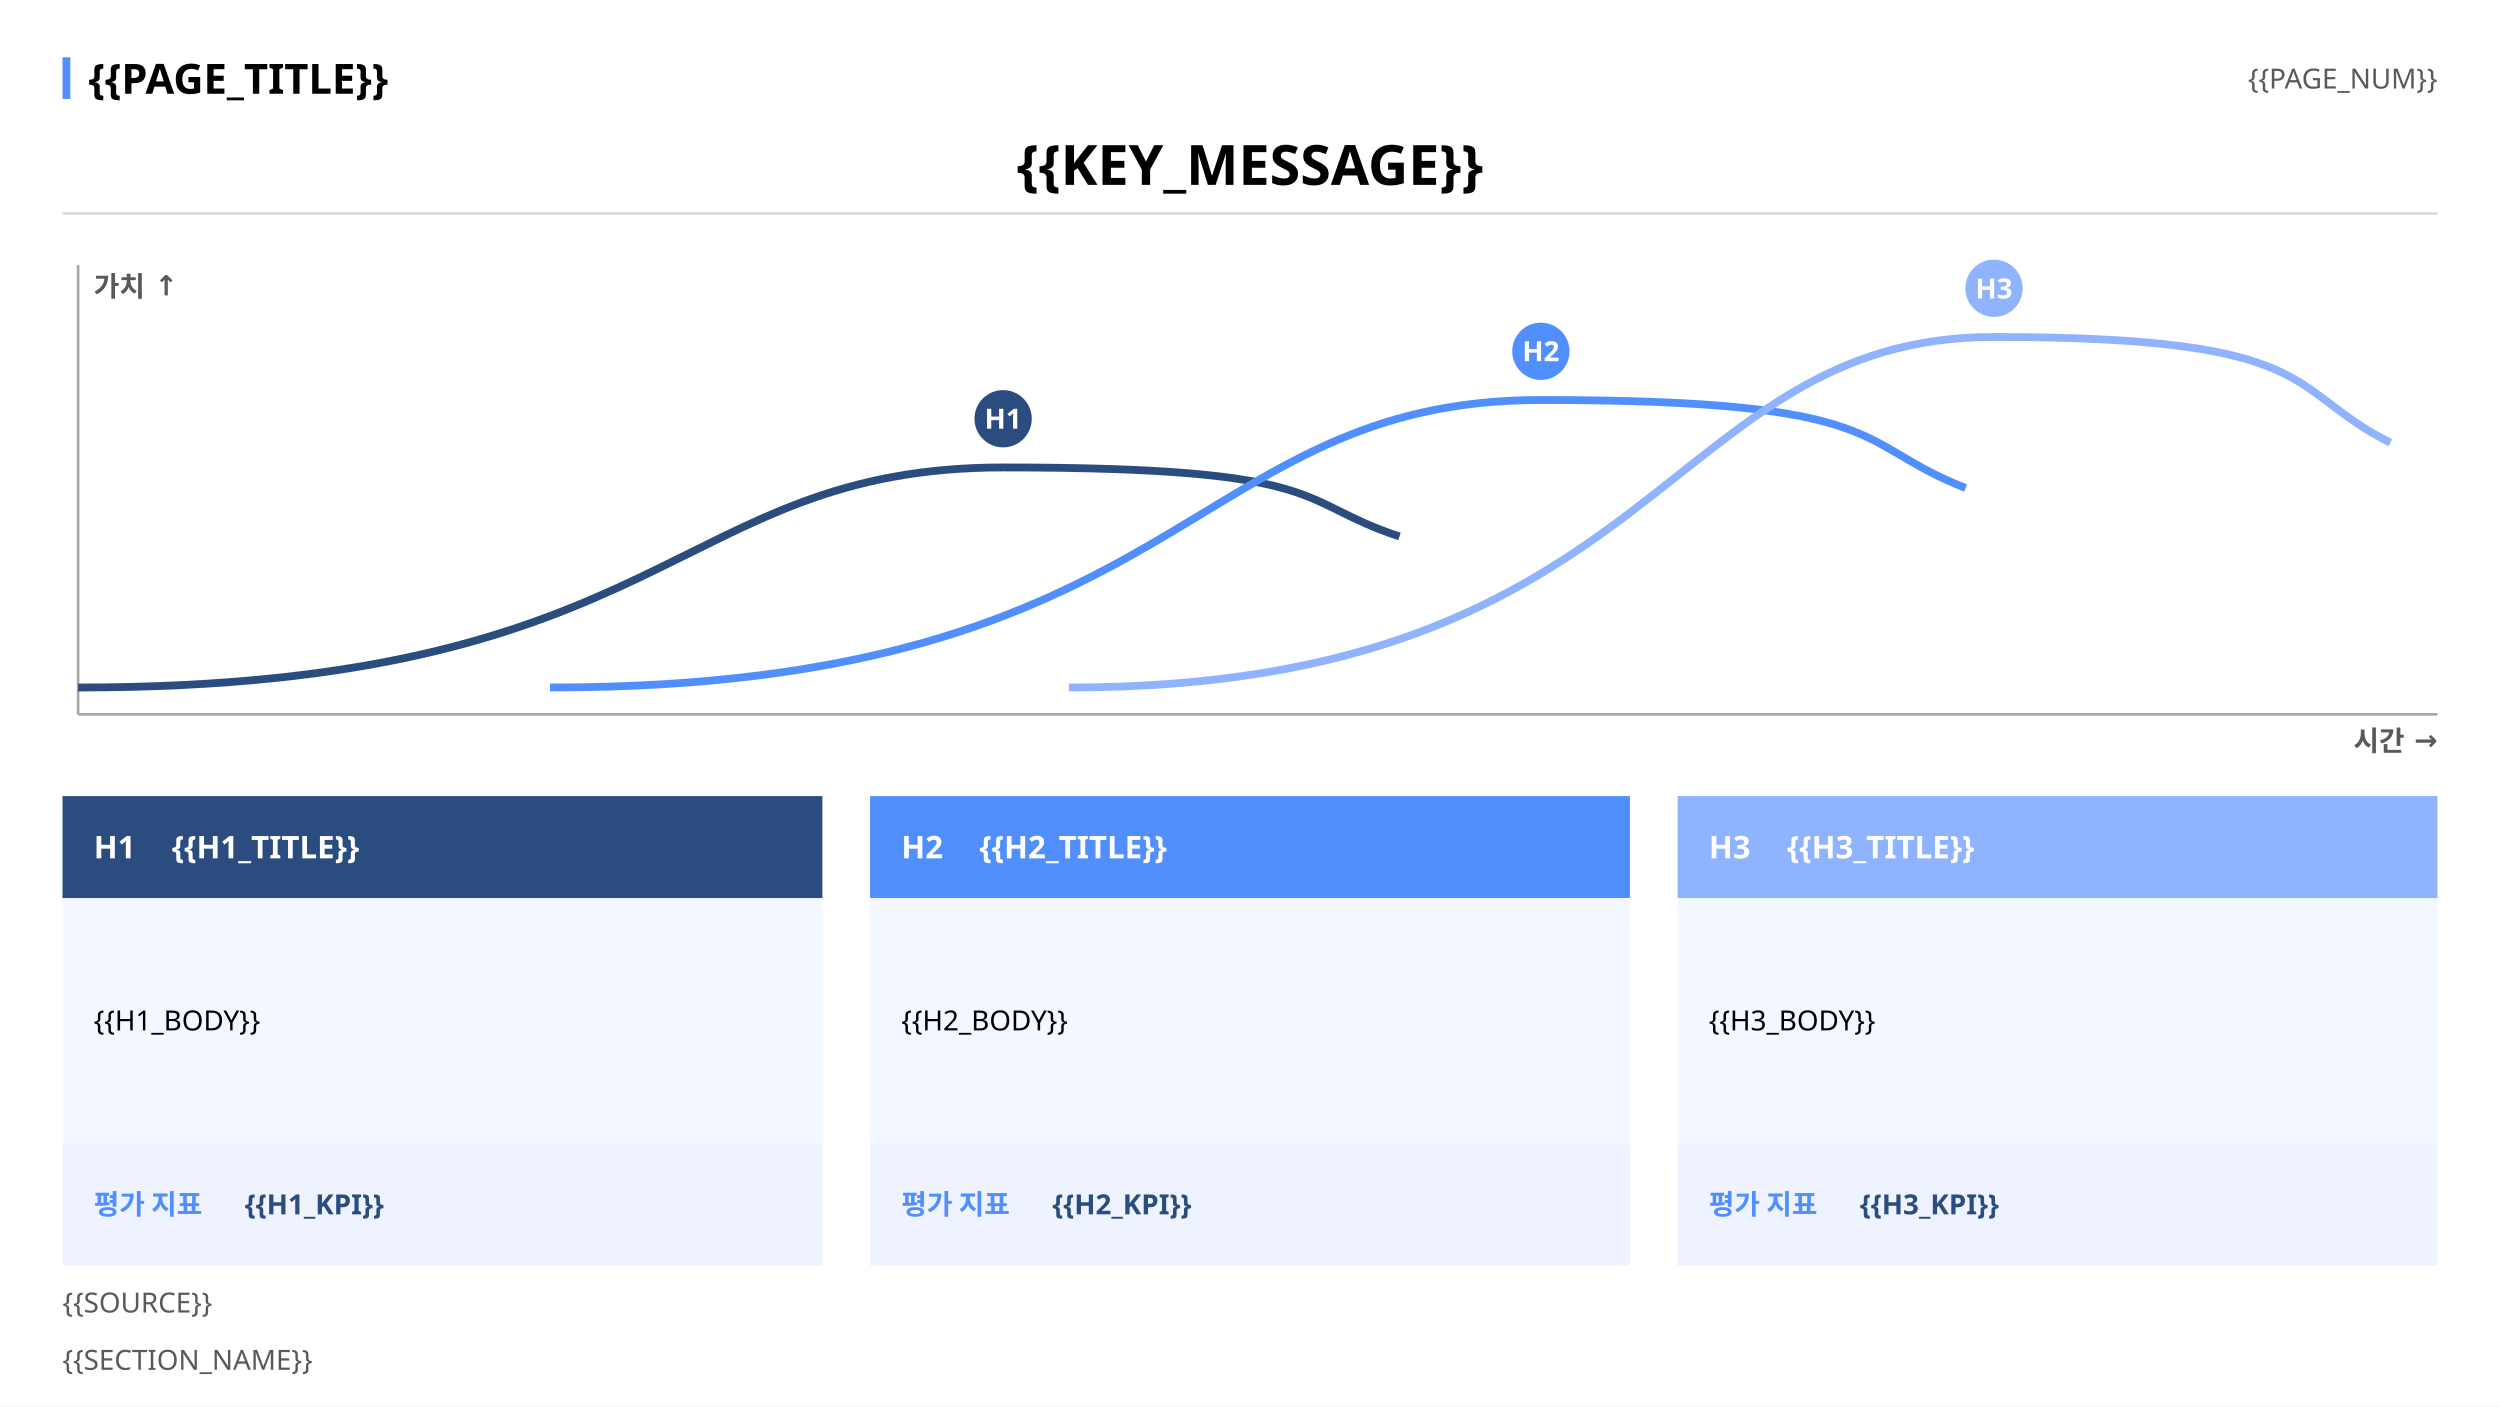
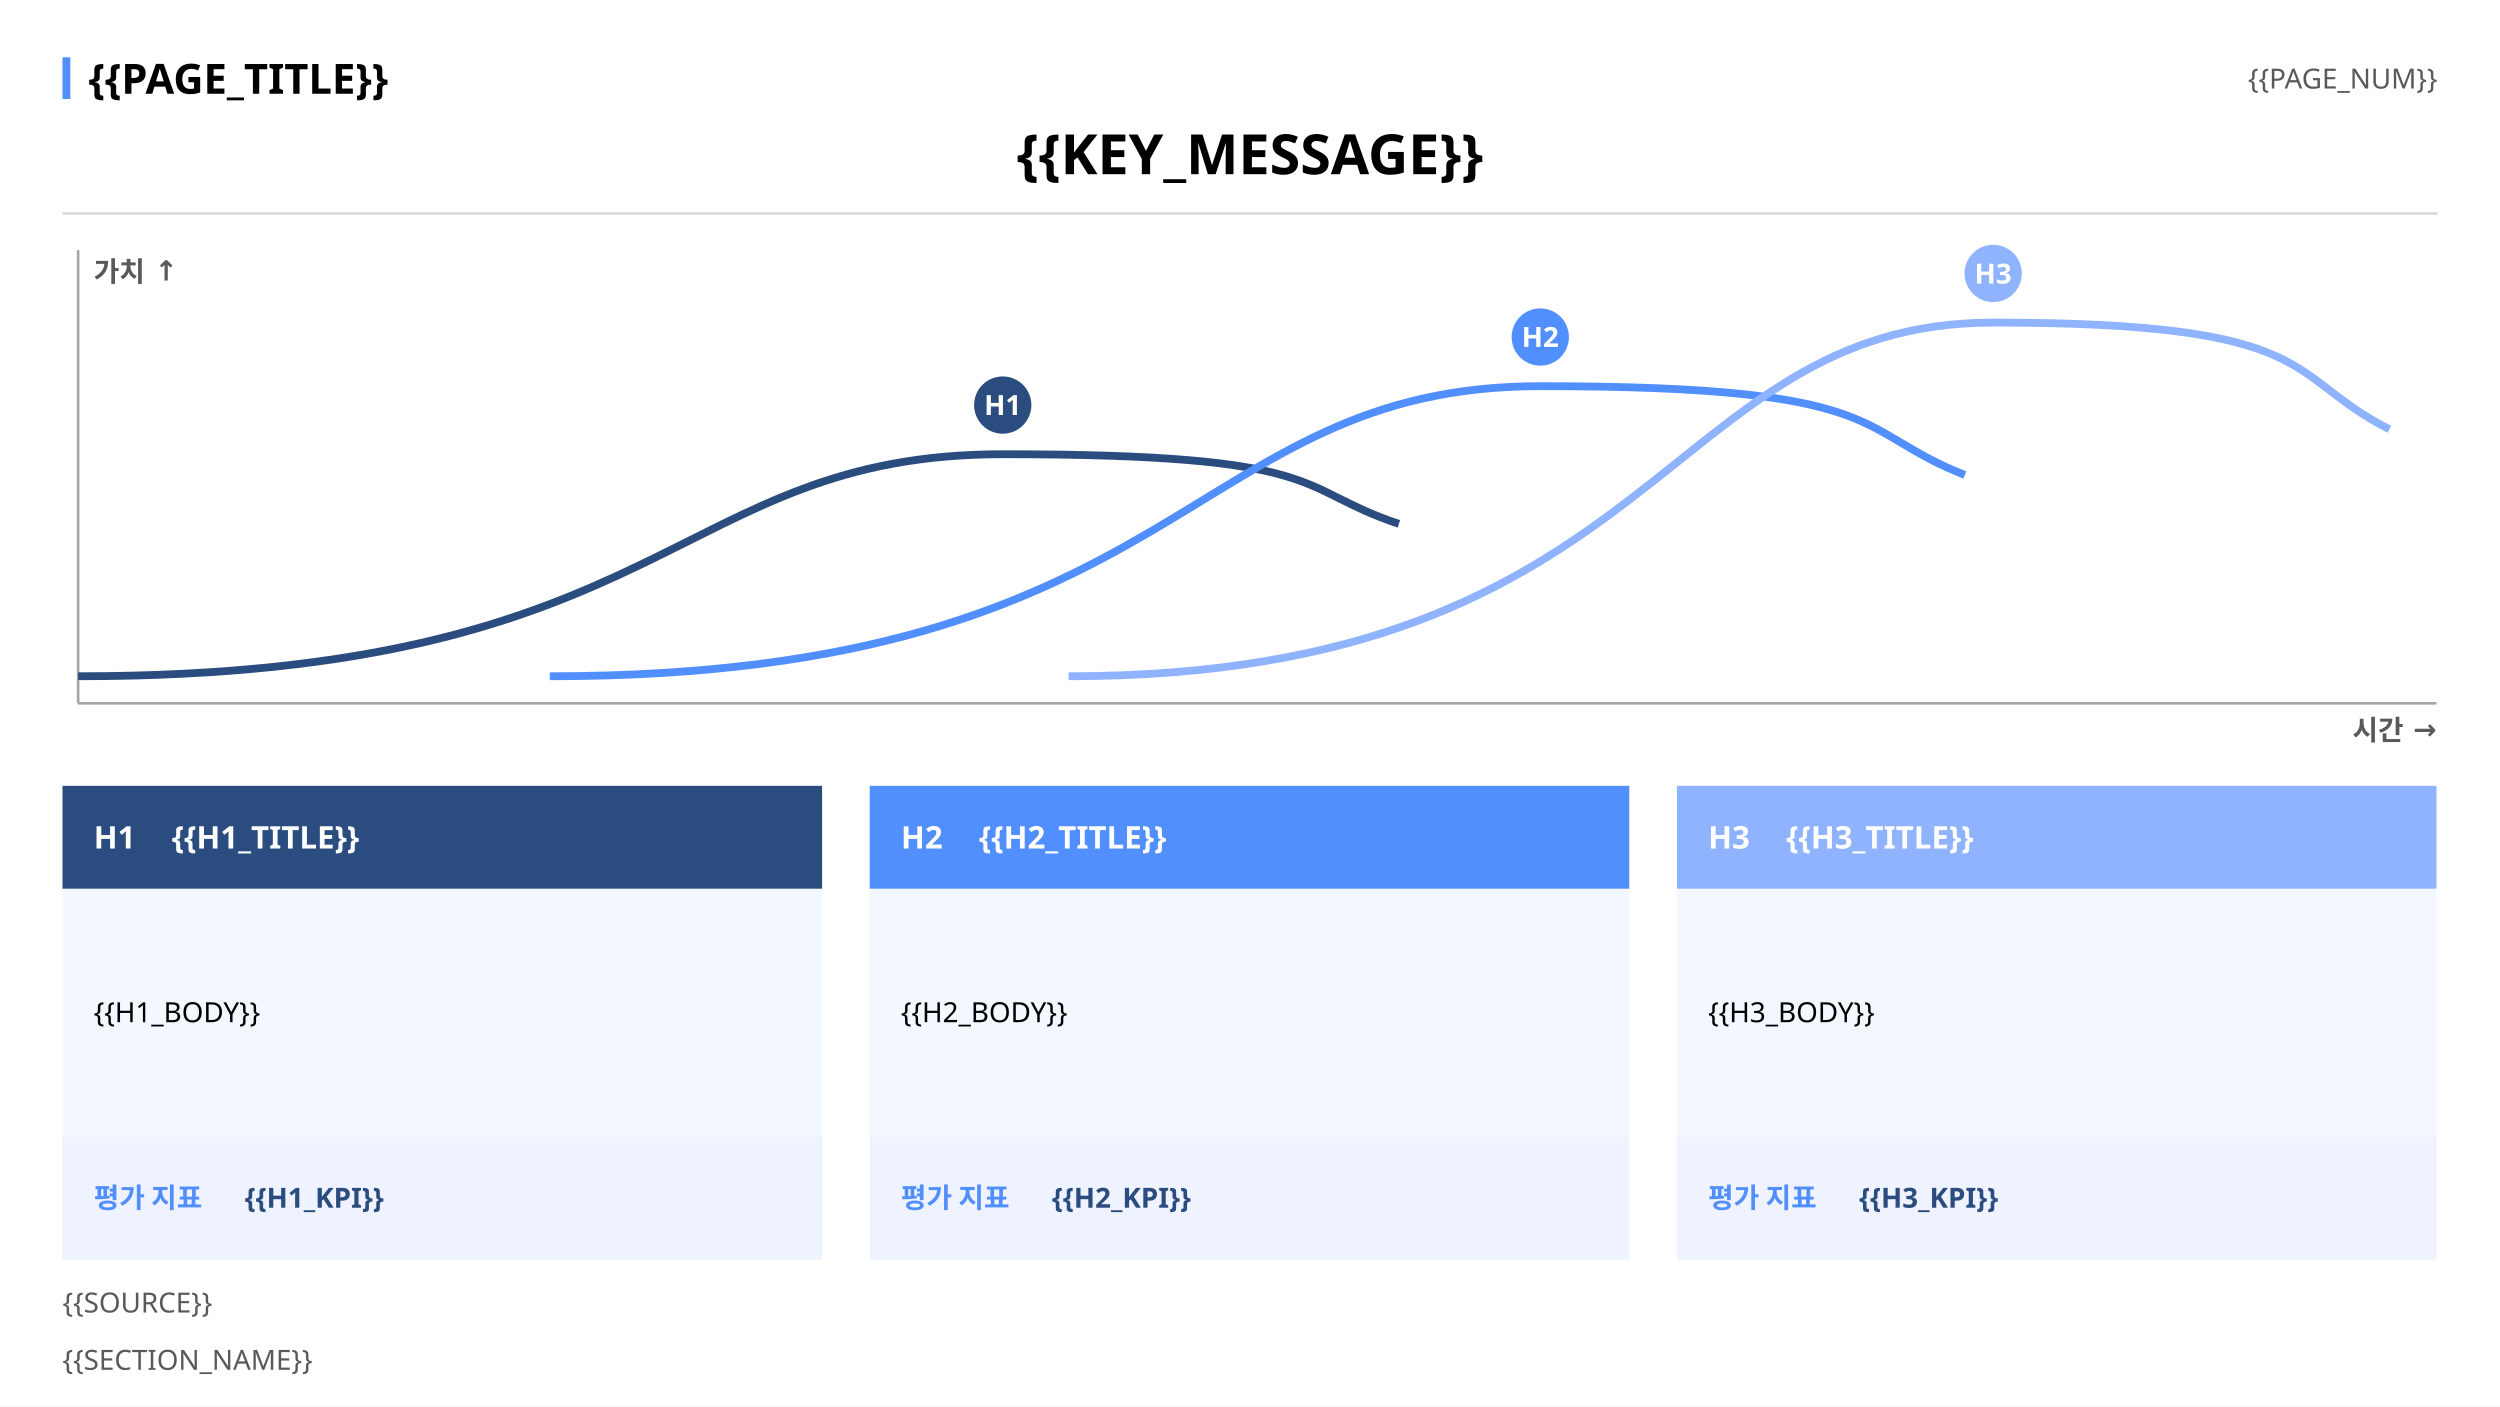
<svg xmlns="http://www.w3.org/2000/svg" viewBox="0 0 960 540" data-pptx-master="innergen-biz-master-16x9" data-pptx-master-name="이너젠 뉴 사업소개 16:9" data-pptx-layout="innergen-biz-three-horizons" data-pptx-layout-name="이너젠 뉴 사업소개 성장 3지평(H1·H2·H3)">
  <rect id="master-bg" x="0" y="0" width="960" height="540" fill="#FFFFFF" data-pptx-layer="master" data-pptx-editable="false" />
  <rect id="title-bar" x="24" y="22" width="3" height="16" fill="#518FFF" data-pptx-layer="layout" data-pptx-editable="false" />
  <line id="governing-rule" x1="24" y1="82" x2="936" y2="82" stroke="#D9D9D9" stroke-width="1" data-pptx-layer="layout" data-pptx-editable="false" />
-   <line id="axis-x" x1="30" y1="274.3" x2="936" y2="274.3" stroke="#A6A6A6" stroke-width="1" data-pptx-layer="layout" data-pptx-editable="false" />
-   <line id="axis-y" x1="30" y1="101.8" x2="30" y2="274.3" stroke="#A6A6A6" stroke-width="1" data-pptx-layer="layout" data-pptx-editable="false" />
-   <text id="x-label" x="936" y="288.3" text-anchor="end" font-family="&quot;IBM Plex Sans KR&quot;, &quot;Malgun Gothic&quot;, sans-serif" font-size="10.67" font-weight="700" fill="#595959" data-pptx-layer="layout" data-pptx-editable="false">시간 →</text>
-   <text id="y-label" x="36" y="113.8" font-family="&quot;IBM Plex Sans KR&quot;, &quot;Malgun Gothic&quot;, sans-serif" font-size="10.67" font-weight="700" fill="#595959" data-pptx-layer="layout" data-pptx-editable="false">가치 ↑</text>
-   <rect id="h1-head" x="24" y="305.7" width="291.8" height="39.2" fill="#2B4C7E" data-pptx-layer="layout" data-pptx-editable="false" />
-   <text id="h1-code" x="36" y="329.6" font-family="&quot;IBM Plex Sans KR&quot;, &quot;Malgun Gothic&quot;, sans-serif" font-size="12" font-weight="700" fill="#FFFFFF" data-pptx-layer="layout" data-pptx-editable="false">H1</text>
-   <rect id="h1-body-bg" x="24" y="344.9" width="291.8" height="94.1" fill="#F3F7FF" data-pptx-layer="layout" data-pptx-editable="false" />
-   <rect id="h1-kpi-bg" x="24" y="439" width="291.8" height="47" fill="#EEF3FF" data-pptx-layer="layout" data-pptx-editable="false" />
-   <text id="h1-kpi-label" x="36" y="466.3" font-family="&quot;IBM Plex Sans KR&quot;, &quot;Malgun Gothic&quot;, sans-serif" font-size="10.67" font-weight="700" fill="#518FFF" data-pptx-layer="layout" data-pptx-editable="false">평가 지표</text>
-   <rect id="h2-head" x="334.1" y="305.7" width="291.8" height="39.2" fill="#518FFF" data-pptx-layer="layout" data-pptx-editable="false" />
-   <text id="h2-code" x="346.1" y="329.6" font-family="&quot;IBM Plex Sans KR&quot;, &quot;Malgun Gothic&quot;, sans-serif" font-size="12" font-weight="700" fill="#FFFFFF" data-pptx-layer="layout" data-pptx-editable="false">H2</text>
-   <rect id="h2-body-bg" x="334.1" y="344.9" width="291.8" height="94.1" fill="#F3F7FF" data-pptx-layer="layout" data-pptx-editable="false" />
-   <rect id="h2-kpi-bg" x="334.1" y="439" width="291.8" height="47" fill="#EEF3FF" data-pptx-layer="layout" data-pptx-editable="false" />
-   <text id="h2-kpi-label" x="346.1" y="466.3" font-family="&quot;IBM Plex Sans KR&quot;, &quot;Malgun Gothic&quot;, sans-serif" font-size="10.67" font-weight="700" fill="#518FFF" data-pptx-layer="layout" data-pptx-editable="false">평가 지표</text>
-   <rect id="h3-head" x="644.2" y="305.7" width="291.8" height="39.2" fill="#8FB3FF" data-pptx-layer="layout" data-pptx-editable="false" />
-   <text id="h3-code" x="656.2" y="329.6" font-family="&quot;IBM Plex Sans KR&quot;, &quot;Malgun Gothic&quot;, sans-serif" font-size="12" font-weight="700" fill="#FFFFFF" data-pptx-layer="layout" data-pptx-editable="false">H3</text>
-   <rect id="h3-body-bg" x="644.2" y="344.9" width="291.8" height="94.1" fill="#F3F7FF" data-pptx-layer="layout" data-pptx-editable="false" />
-   <rect id="h3-kpi-bg" x="644.2" y="439" width="291.8" height="47" fill="#EEF3FF" data-pptx-layer="layout" data-pptx-editable="false" />
-   <text id="h3-kpi-label" x="656.2" y="466.3" font-family="&quot;IBM Plex Sans KR&quot;, &quot;Malgun Gothic&quot;, sans-serif" font-size="10.67" font-weight="700" fill="#518FFF" data-pptx-layer="layout" data-pptx-editable="false">평가 지표</text>
-   <path id="h1-curve" d="M 30 264 C 258.3 264 258.3 179.5 385.2 179.5 S 496.8 192.7 537.4 206" fill="none" stroke="#2B4C7E" stroke-width="3" />
-   <path id="h2-curve" d="M 211.2 264 C 455.8 264 455.8 153.6 591.7 153.6 S 711.3 170.5 754.8 187.4" fill="none" stroke="#518FFF" stroke-width="3" />
-   <path id="h3-curve" d="M 410.5 264 C 638.8 264 638.8 129.4 765.7 129.4 S 877.3 149.7 917.9 170" fill="none" stroke="#8FB3FF" stroke-width="3" />
-   <circle id="h1-tag" cx="385.2" cy="160.8" r="11" fill="#2B4C7E" />
-   <text id="h1-tag-no" x="385.2" y="164.6" text-anchor="middle" font-family="&quot;IBM Plex Sans KR&quot;, &quot;Malgun Gothic&quot;, sans-serif" font-size="10.67" font-weight="700" fill="#FFFFFF">H1</text>
-   <circle id="h2-tag" cx="591.7" cy="134.9" r="11" fill="#518FFF" />
-   <text id="h2-tag-no" x="591.7" y="138.7" text-anchor="middle" font-family="&quot;IBM Plex Sans KR&quot;, &quot;Malgun Gothic&quot;, sans-serif" font-size="10.67" font-weight="700" fill="#FFFFFF">H2</text>
-   <circle id="h3-tag" cx="765.7" cy="110.7" r="11" fill="#8FB3FF" />
-   <text id="h3-tag-no" x="765.7" y="114.6" text-anchor="middle" font-family="&quot;IBM Plex Sans KR&quot;, &quot;Malgun Gothic&quot;, sans-serif" font-size="10.67" font-weight="700" fill="#FFFFFF">H3</text>
+   <line id="axis-x" x1="30" y1="270.07" x2="935.61" y2="270.07" stroke="#A6A6A6" stroke-width="1" data-pptx-layer="layout" data-pptx-editable="false" />
+   <line id="axis-y" x1="30" y1="96.02" x2="30" y2="270.07" stroke="#A6A6A6" stroke-width="1" data-pptx-layer="layout" data-pptx-editable="false" />
+   <text id="x-label" x="935.62" y="284.17" text-anchor="end" font-family="&quot;IBM Plex Sans KR&quot;, &quot;Malgun Gothic&quot;, sans-serif" font-size="10.67" font-weight="700" fill="#595959" data-pptx-layer="layout" data-pptx-editable="false">시간 →</text>
+   <text id="y-label" x="35.99" y="108.1" font-family="&quot;IBM Plex Sans KR&quot;, &quot;Malgun Gothic&quot;, sans-serif" font-size="10.67" font-weight="700" fill="#595959" data-pptx-layer="layout" data-pptx-editable="false">가치 ↑</text>
+   <rect id="h1-head" x="24" y="301.76" width="291.68" height="39.55" fill="#2B4C7E" data-pptx-layer="layout" data-pptx-editable="false" />
+   <text id="h1-code" x="35.99" y="325.84" font-family="&quot;IBM Plex Sans KR&quot;, &quot;Malgun Gothic&quot;, sans-serif" font-size="12" font-weight="700" fill="#FFFFFF" data-pptx-layer="layout" data-pptx-editable="false">H1</text>
+   <rect id="h1-body-bg" x="24" y="341.31" width="291.68" height="94.95" fill="#F3F7FF" data-pptx-layer="layout" data-pptx-editable="false" />
+   <rect id="h1-kpi-bg" x="24" y="436.26" width="291.68" height="47.42" fill="#EEF3FF" data-pptx-layer="layout" data-pptx-editable="false" />
+   <text id="h1-kpi-label" x="35.99" y="463.77" font-family="&quot;IBM Plex Sans KR&quot;, &quot;Malgun Gothic&quot;, sans-serif" font-size="10.67" font-weight="700" fill="#518FFF" data-pptx-layer="layout" data-pptx-editable="false">평가 지표</text>
+   <rect id="h2-head" x="333.97" y="301.76" width="291.68" height="39.55" fill="#518FFF" data-pptx-layer="layout" data-pptx-editable="false" />
+   <text id="h2-code" x="345.96" y="325.84" font-family="&quot;IBM Plex Sans KR&quot;, &quot;Malgun Gothic&quot;, sans-serif" font-size="12" font-weight="700" fill="#FFFFFF" data-pptx-layer="layout" data-pptx-editable="false">H2</text>
+   <rect id="h2-body-bg" x="333.97" y="341.31" width="291.68" height="94.95" fill="#F3F7FF" data-pptx-layer="layout" data-pptx-editable="false" />
+   <rect id="h2-kpi-bg" x="333.97" y="436.26" width="291.68" height="47.42" fill="#EEF3FF" data-pptx-layer="layout" data-pptx-editable="false" />
+   <text id="h2-kpi-label" x="345.95" y="463.77" font-family="&quot;IBM Plex Sans KR&quot;, &quot;Malgun Gothic&quot;, sans-serif" font-size="10.67" font-weight="700" fill="#518FFF" data-pptx-layer="layout" data-pptx-editable="false">평가 지표</text>
+   <rect id="h3-head" x="643.94" y="301.76" width="291.68" height="39.55" fill="#8FB3FF" data-pptx-layer="layout" data-pptx-editable="false" />
+   <text id="h3-code" x="655.93" y="325.84" font-family="&quot;IBM Plex Sans KR&quot;, &quot;Malgun Gothic&quot;, sans-serif" font-size="12" font-weight="700" fill="#FFFFFF" data-pptx-layer="layout" data-pptx-editable="false">H3</text>
+   <rect id="h3-body-bg" x="643.94" y="341.31" width="291.68" height="94.95" fill="#F3F7FF" data-pptx-layer="layout" data-pptx-editable="false" />
+   <rect id="h3-kpi-bg" x="643.94" y="436.26" width="291.68" height="47.42" fill="#EEF3FF" data-pptx-layer="layout" data-pptx-editable="false" />
+   <text id="h3-kpi-label" x="655.92" y="463.77" font-family="&quot;IBM Plex Sans KR&quot;, &quot;Malgun Gothic&quot;, sans-serif" font-size="10.67" font-weight="700" fill="#518FFF" data-pptx-layer="layout" data-pptx-editable="false">평가 지표</text>
+   <path id="h1-curve" d="M 30 259.68 C 258.2 259.68 258.2 174.42 385.05 174.42 S 496.6 187.74 537.18 201.16" fill="none" stroke="#2B4C7E" stroke-width="3" />
+   <path id="h2-curve" d="M 211.12 259.68 C 455.62 259.68 455.62 148.29 591.46 148.29 S 711.01 165.34 754.49 182.39" fill="none" stroke="#518FFF" stroke-width="3" />
+   <path id="h3-curve" d="M 410.34 259.68 C 638.54 259.68 638.54 123.87 765.38 123.87 S 876.94 144.35 917.52 164.83" fill="none" stroke="#8FB3FF" stroke-width="3" />
+   <circle id="h1-tag" cx="385.05" cy="155.55" r="11" fill="#2B4C7E" />
+   <text id="h1-tag-no" x="385.05" y="159.36" text-anchor="middle" font-family="&quot;IBM Plex Sans KR&quot;, &quot;Malgun Gothic&quot;, sans-serif" font-size="10.67" font-weight="700" fill="#FFFFFF">H1</text>
+   <circle id="h2-tag" cx="591.46" cy="129.42" r="11" fill="#518FFF" />
+   <text id="h2-tag-no" x="591.46" y="133.22" text-anchor="middle" font-family="&quot;IBM Plex Sans KR&quot;, &quot;Malgun Gothic&quot;, sans-serif" font-size="10.67" font-weight="700" fill="#FFFFFF">H2</text>
+   <circle id="h3-tag" cx="765.38" cy="105" r="11" fill="#8FB3FF" />
+   <text id="h3-tag-no" x="765.38" y="108.91" text-anchor="middle" font-family="&quot;IBM Plex Sans KR&quot;, &quot;Malgun Gothic&quot;, sans-serif" font-size="10.67" font-weight="700" fill="#FFFFFF">H3</text>
  <g id="content-title" data-pptx-placeholder="title" data-pptx-placeholder-bounds="34 20 760 22">
    <text id="content-title-carrier" data-pptx-placeholder-carrier="true" x="34" y="36" font-family="&quot;IBM Plex Sans KR&quot;, &quot;Malgun Gothic&quot;, sans-serif" font-size="16" font-weight="700" fill="#000000">{{PAGE_TITLE}}</text>
  </g>
-   <g id="key-message" data-pptx-placeholder="body" data-pptx-placeholder-idx="90" data-pptx-placeholder-bounds="24 50 912 28">
-     <text id="key-message-carrier" data-pptx-placeholder-carrier="true" x="480" text-anchor="middle" data-governing-emphasis-color="#A4C700" y="71" font-family="&quot;IBM Plex Sans KR&quot;, &quot;Malgun Gothic&quot;, sans-serif" font-size="21.33" font-weight="700" fill="#000000">{{KEY_MESSAGE}}</text>
+   <g id="key-message" data-pptx-placeholder="body" data-pptx-placeholder-idx="90" data-pptx-placeholder-bounds="24 46.3 912 28">
+     <text id="key-message-carrier" data-pptx-placeholder-carrier="true" x="480" text-anchor="middle" data-governing-emphasis-color="#A4C700" y="66.9" font-family="&quot;IBM Plex Sans KR&quot;, &quot;Malgun Gothic&quot;, sans-serif" font-size="21.33" font-weight="700" fill="#000000">{{KEY_MESSAGE}}</text>
  </g>
-   <g id="h1-title" data-pptx-placeholder="body" data-pptx-placeholder-anchor="middle" data-pptx-placeholder-idx="1" data-pptx-placeholder-bounds="66 305.7 241.8 39.2">
-     <text id="h1-title-carrier" data-pptx-placeholder-carrier="true" x="66" y="329.6" font-family="&quot;IBM Plex Sans KR&quot;, &quot;Malgun Gothic&quot;, sans-serif" font-size="12" font-weight="700" fill="#FFFFFF">{{H1_TITLE}}</text>
+   <g id="h1-title" data-pptx-placeholder="body" data-pptx-placeholder-anchor="middle" data-pptx-placeholder-idx="1" data-pptx-placeholder-bounds="65.98 301.76 241.7 39.55">
+     <text id="h1-title-carrier" data-pptx-placeholder-carrier="true" x="65.97" y="325.84" font-family="&quot;IBM Plex Sans KR&quot;, &quot;Malgun Gothic&quot;, sans-serif" font-size="12" font-weight="700" fill="#FFFFFF">{{H1_TITLE}}</text>
  </g>
-   <g id="h1-body" data-pptx-placeholder="body" data-pptx-placeholder-anchor="middle" data-pptx-placeholder-idx="2" data-pptx-placeholder-bounds="36 344.9 267.8 94.1">
-     <text id="h1-body-carrier" data-pptx-placeholder-carrier="true" x="36" y="395.68" font-family="&quot;IBM Plex Sans KR&quot;, &quot;Malgun Gothic&quot;, sans-serif" font-size="10.67" font-weight="400" fill="#000000">{{H1_BODY}}</text>
+   <g id="h1-body" data-pptx-placeholder="body" data-pptx-placeholder-anchor="middle" data-pptx-placeholder-idx="2" data-pptx-placeholder-bounds="35.99 341.31 267.69 94.95">
+     <text id="h1-body-carrier" data-pptx-placeholder-carrier="true" x="35.98" y="392.52" font-family="&quot;IBM Plex Sans KR&quot;, &quot;Malgun Gothic&quot;, sans-serif" font-size="10.67" font-weight="400" fill="#000000">{{H1_BODY}}</text>
  </g>
-   <g id="h1-kpi" data-pptx-placeholder="body" data-pptx-placeholder-anchor="middle" data-pptx-placeholder-idx="3" data-pptx-placeholder-bounds="94 439 211.8 47">
-     <text id="h1-kpi-carrier" data-pptx-placeholder-carrier="true" x="94" y="466.3" font-family="&quot;IBM Plex Sans KR&quot;, &quot;Malgun Gothic&quot;, sans-serif" font-size="10.67" font-weight="700" fill="#2B4C7E">{{H1_KPI}}</text>
+   <g id="h1-kpi" data-pptx-placeholder="body" data-pptx-placeholder-anchor="middle" data-pptx-placeholder-idx="3" data-pptx-placeholder-bounds="93.97 436.26 211.71 47.42">
+     <text id="h1-kpi-carrier" data-pptx-placeholder-carrier="true" x="93.96" y="463.77" font-family="&quot;IBM Plex Sans KR&quot;, &quot;Malgun Gothic&quot;, sans-serif" font-size="10.67" font-weight="700" fill="#2B4C7E">{{H1_KPI}}</text>
  </g>
-   <g id="h2-title" data-pptx-placeholder="body" data-pptx-placeholder-anchor="middle" data-pptx-placeholder-idx="4" data-pptx-placeholder-bounds="376.1 305.7 241.8 39.2">
-     <text id="h2-title-carrier" data-pptx-placeholder-carrier="true" x="376.1" y="329.6" font-family="&quot;IBM Plex Sans KR&quot;, &quot;Malgun Gothic&quot;, sans-serif" font-size="12" font-weight="700" fill="#FFFFFF">{{H2_TITLE}}</text>
+   <g id="h2-title" data-pptx-placeholder="body" data-pptx-placeholder-anchor="middle" data-pptx-placeholder-idx="4" data-pptx-placeholder-bounds="375.95 301.76 241.7 39.55">
+     <text id="h2-title-carrier" data-pptx-placeholder-carrier="true" x="375.93" y="325.84" font-family="&quot;IBM Plex Sans KR&quot;, &quot;Malgun Gothic&quot;, sans-serif" font-size="12" font-weight="700" fill="#FFFFFF">{{H2_TITLE}}</text>
  </g>
-   <g id="h2-body" data-pptx-placeholder="body" data-pptx-placeholder-anchor="middle" data-pptx-placeholder-idx="5" data-pptx-placeholder-bounds="346.1 344.9 267.8 94.1">
-     <text id="h2-body-carrier" data-pptx-placeholder-carrier="true" x="346.1" y="395.68" font-family="&quot;IBM Plex Sans KR&quot;, &quot;Malgun Gothic&quot;, sans-serif" font-size="10.67" font-weight="400" fill="#000000">{{H2_BODY}}</text>
+   <g id="h2-body" data-pptx-placeholder="body" data-pptx-placeholder-anchor="middle" data-pptx-placeholder-idx="5" data-pptx-placeholder-bounds="345.96 341.31 267.69 94.95">
+     <text id="h2-body-carrier" data-pptx-placeholder-carrier="true" x="345.95" y="392.52" font-family="&quot;IBM Plex Sans KR&quot;, &quot;Malgun Gothic&quot;, sans-serif" font-size="10.67" font-weight="400" fill="#000000">{{H2_BODY}}</text>
  </g>
-   <g id="h2-kpi" data-pptx-placeholder="body" data-pptx-placeholder-anchor="middle" data-pptx-placeholder-idx="6" data-pptx-placeholder-bounds="404.1 439 211.8 47">
-     <text id="h2-kpi-carrier" data-pptx-placeholder-carrier="true" x="404.1" y="466.3" font-family="&quot;IBM Plex Sans KR&quot;, &quot;Malgun Gothic&quot;, sans-serif" font-size="10.67" font-weight="700" fill="#2B4C7E">{{H2_KPI}}</text>
+   <g id="h2-kpi" data-pptx-placeholder="body" data-pptx-placeholder-anchor="middle" data-pptx-placeholder-idx="6" data-pptx-placeholder-bounds="403.94 436.26 211.71 47.42">
+     <text id="h2-kpi-carrier" data-pptx-placeholder-carrier="true" x="403.93" y="463.77" font-family="&quot;IBM Plex Sans KR&quot;, &quot;Malgun Gothic&quot;, sans-serif" font-size="10.67" font-weight="700" fill="#2B4C7E">{{H2_KPI}}</text>
  </g>
-   <g id="h3-title" data-pptx-placeholder="body" data-pptx-placeholder-anchor="middle" data-pptx-placeholder-idx="7" data-pptx-placeholder-bounds="686.2 305.7 241.8 39.2">
-     <text id="h3-title-carrier" data-pptx-placeholder-carrier="true" x="686.2" y="329.6" font-family="&quot;IBM Plex Sans KR&quot;, &quot;Malgun Gothic&quot;, sans-serif" font-size="12" font-weight="700" fill="#FFFFFF">{{H3_TITLE}}</text>
+   <g id="h3-title" data-pptx-placeholder="body" data-pptx-placeholder-anchor="middle" data-pptx-placeholder-idx="7" data-pptx-placeholder-bounds="685.92 301.76 241.7 39.55">
+     <text id="h3-title-carrier" data-pptx-placeholder-carrier="true" x="685.9" y="325.84" font-family="&quot;IBM Plex Sans KR&quot;, &quot;Malgun Gothic&quot;, sans-serif" font-size="12" font-weight="700" fill="#FFFFFF">{{H3_TITLE}}</text>
  </g>
-   <g id="h3-body" data-pptx-placeholder="body" data-pptx-placeholder-anchor="middle" data-pptx-placeholder-idx="8" data-pptx-placeholder-bounds="656.2 344.9 267.8 94.1">
-     <text id="h3-body-carrier" data-pptx-placeholder-carrier="true" x="656.2" y="395.68" font-family="&quot;IBM Plex Sans KR&quot;, &quot;Malgun Gothic&quot;, sans-serif" font-size="10.67" font-weight="400" fill="#000000">{{H3_BODY}}</text>
+   <g id="h3-body" data-pptx-placeholder="body" data-pptx-placeholder-anchor="middle" data-pptx-placeholder-idx="8" data-pptx-placeholder-bounds="655.93 341.31 267.69 94.95">
+     <text id="h3-body-carrier" data-pptx-placeholder-carrier="true" x="655.92" y="392.52" font-family="&quot;IBM Plex Sans KR&quot;, &quot;Malgun Gothic&quot;, sans-serif" font-size="10.67" font-weight="400" fill="#000000">{{H3_BODY}}</text>
  </g>
-   <g id="h3-kpi" data-pptx-placeholder="body" data-pptx-placeholder-anchor="middle" data-pptx-placeholder-idx="9" data-pptx-placeholder-bounds="714.2 439 211.8 47">
-     <text id="h3-kpi-carrier" data-pptx-placeholder-carrier="true" x="714.2" y="466.3" font-family="&quot;IBM Plex Sans KR&quot;, &quot;Malgun Gothic&quot;, sans-serif" font-size="10.67" font-weight="700" fill="#2B4C7E">{{H3_KPI}}</text>
+   <g id="h3-kpi" data-pptx-placeholder="body" data-pptx-placeholder-anchor="middle" data-pptx-placeholder-idx="9" data-pptx-placeholder-bounds="713.91 436.26 211.71 47.42">
+     <text id="h3-kpi-carrier" data-pptx-placeholder-carrier="true" x="713.89" y="463.77" font-family="&quot;IBM Plex Sans KR&quot;, &quot;Malgun Gothic&quot;, sans-serif" font-size="10.67" font-weight="700" fill="#2B4C7E">{{H3_KPI}}</text>
  </g>
  <g id="source-note" data-pptx-placeholder="body" data-pptx-placeholder-idx="91" data-pptx-placeholder-bounds="24 492 912 16">
    <text id="source-note-carrier" data-pptx-placeholder-carrier="true" x="24" y="504" font-family="&quot;IBM Plex Sans KR&quot;, &quot;Malgun Gothic&quot;, sans-serif" font-size="10.67" font-weight="400" fill="#595959">{{SOURCE}}</text>
  </g>
  <g id="footer-section" data-pptx-placeholder="footer" data-pptx-placeholder-bounds="24 514 600 16">
    <text id="footer-section-carrier" data-pptx-placeholder-carrier="true" x="24" y="526" font-family="&quot;IBM Plex Sans KR&quot;, &quot;Malgun Gothic&quot;, sans-serif" font-size="10.67" font-weight="400" fill="#595959">{{SECTION_NAME}}</text>
  </g>
  <g id="page-number" data-pptx-placeholder="slide-number" data-pptx-placeholder-bounds="880 20 56 18">
    <text id="page-number-carrier" data-pptx-placeholder-carrier="true" x="936" y="34" text-anchor="end" font-family="&quot;IBM Plex Sans KR&quot;, &quot;Malgun Gothic&quot;, sans-serif" font-size="10.67" font-weight="400" fill="#595959">{{PAGE_NUM}}</text>
  </g>
</svg>
